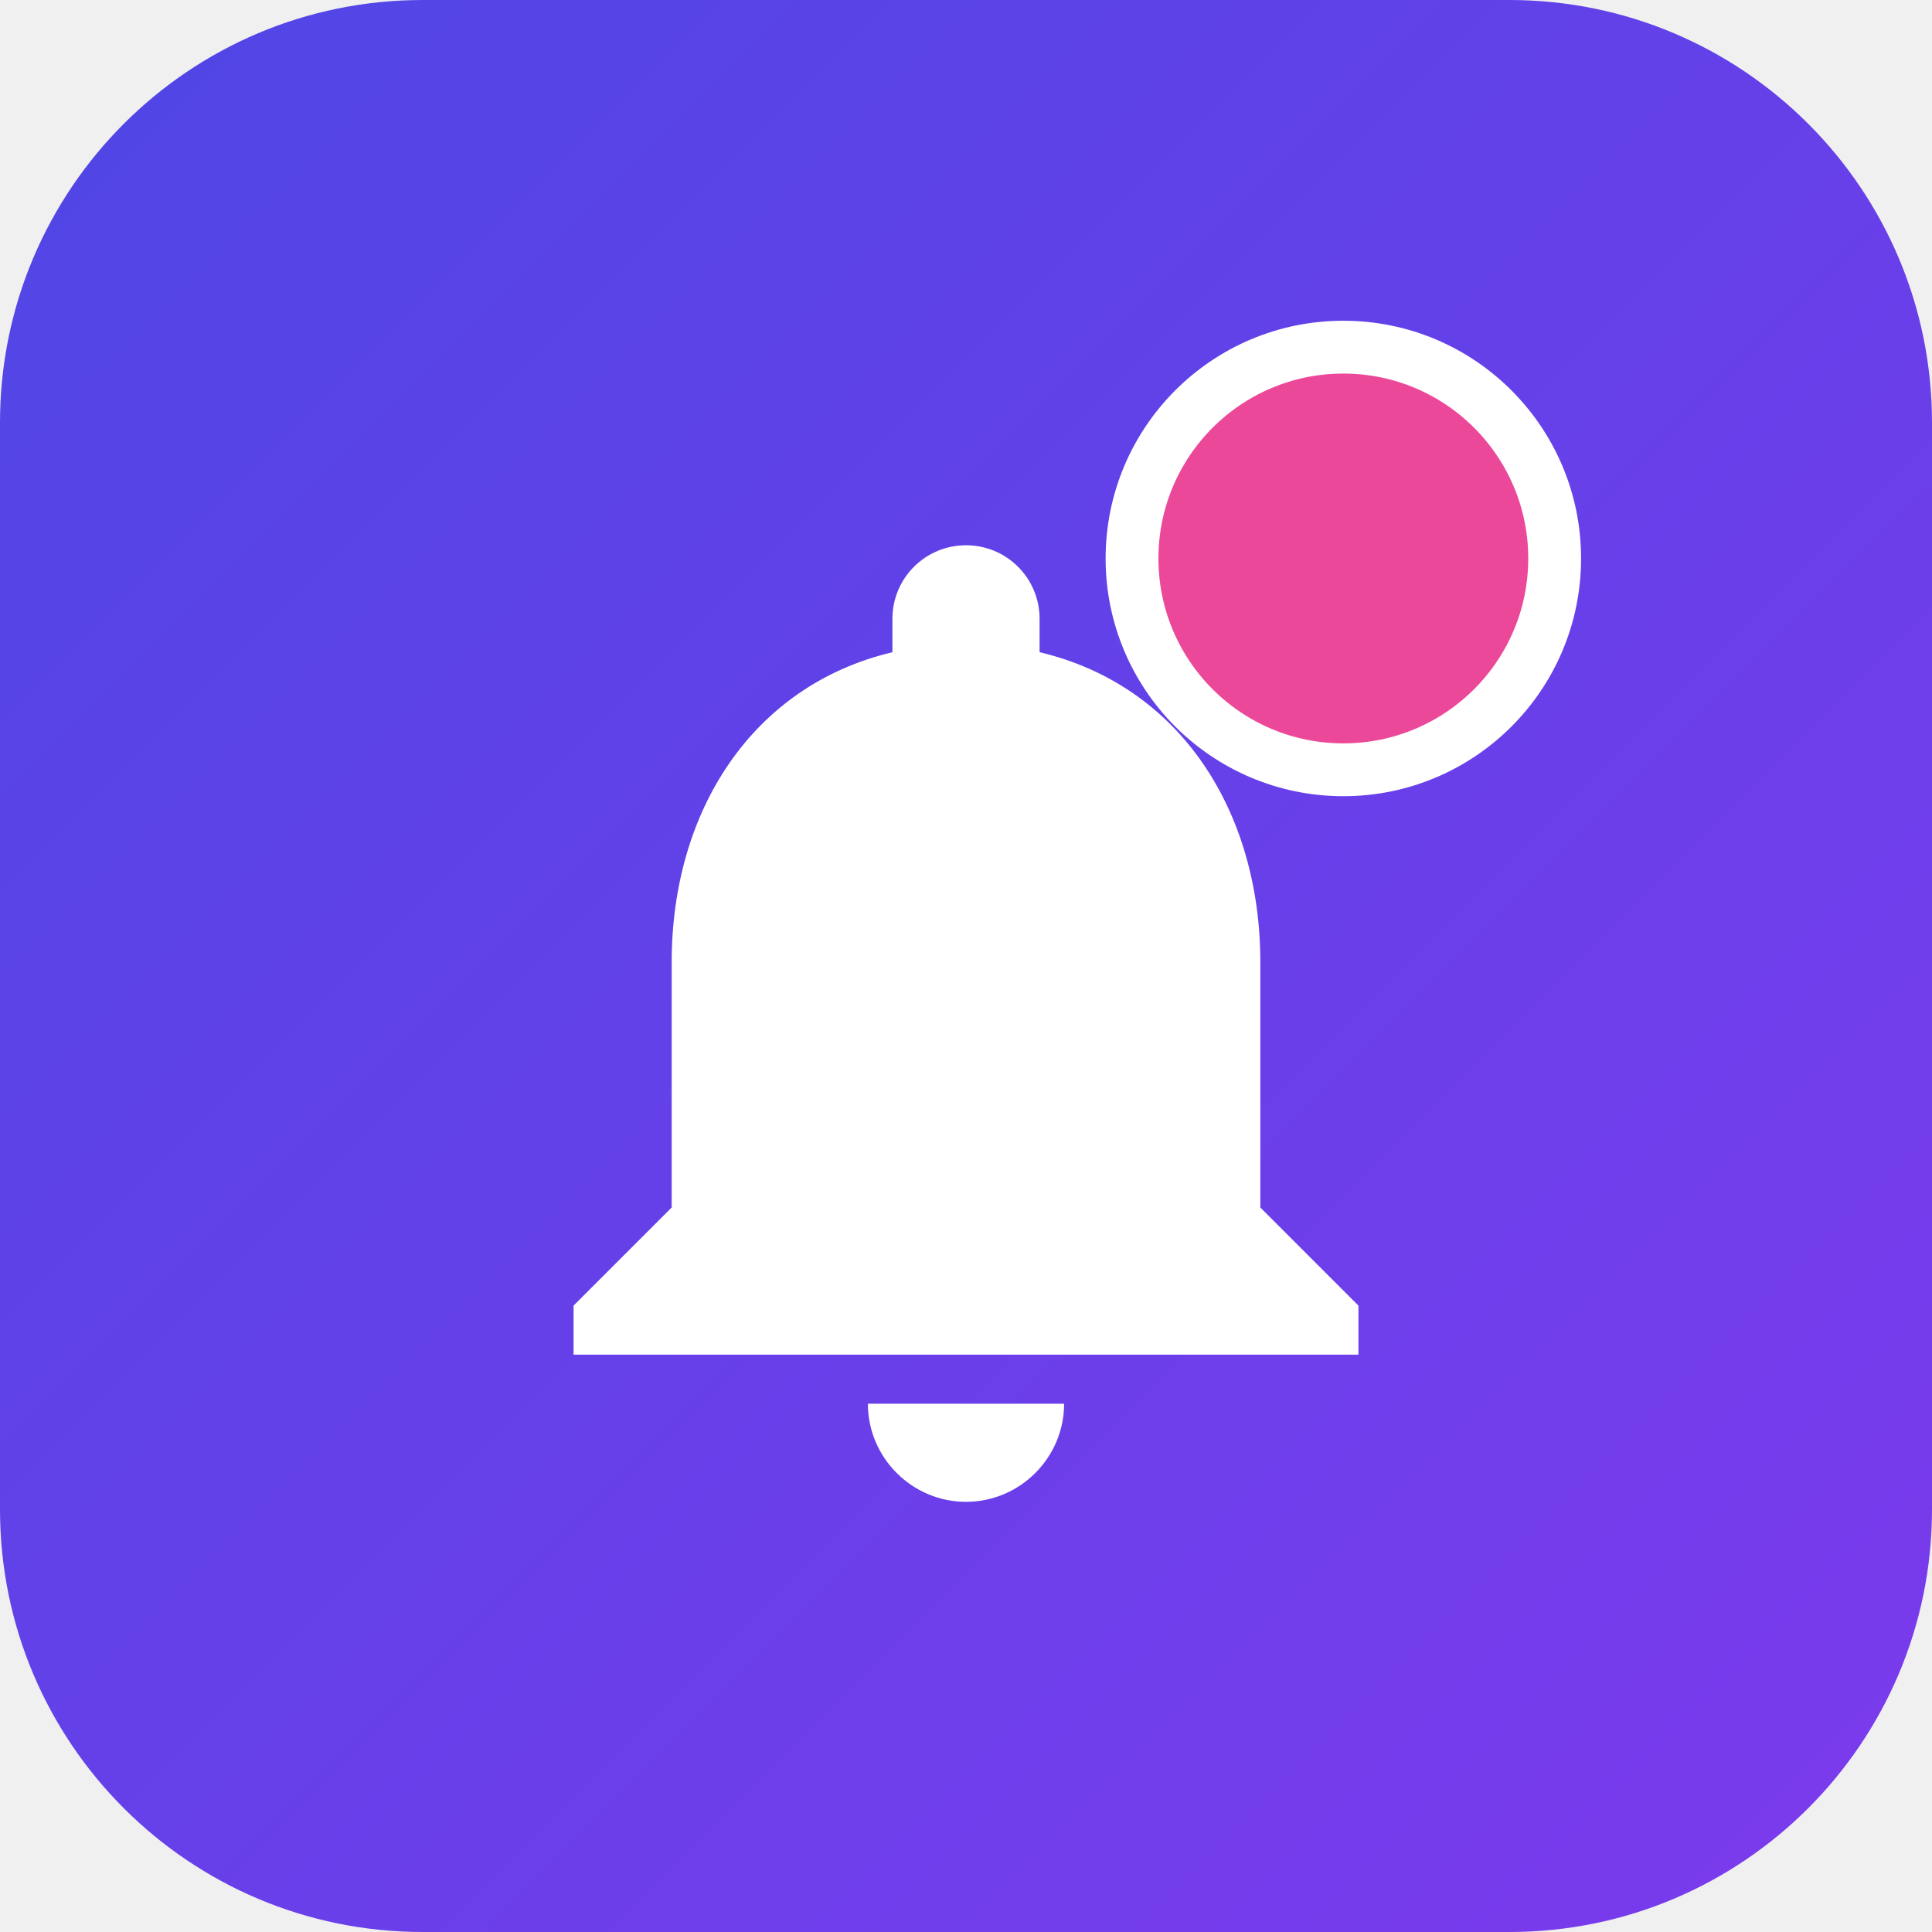
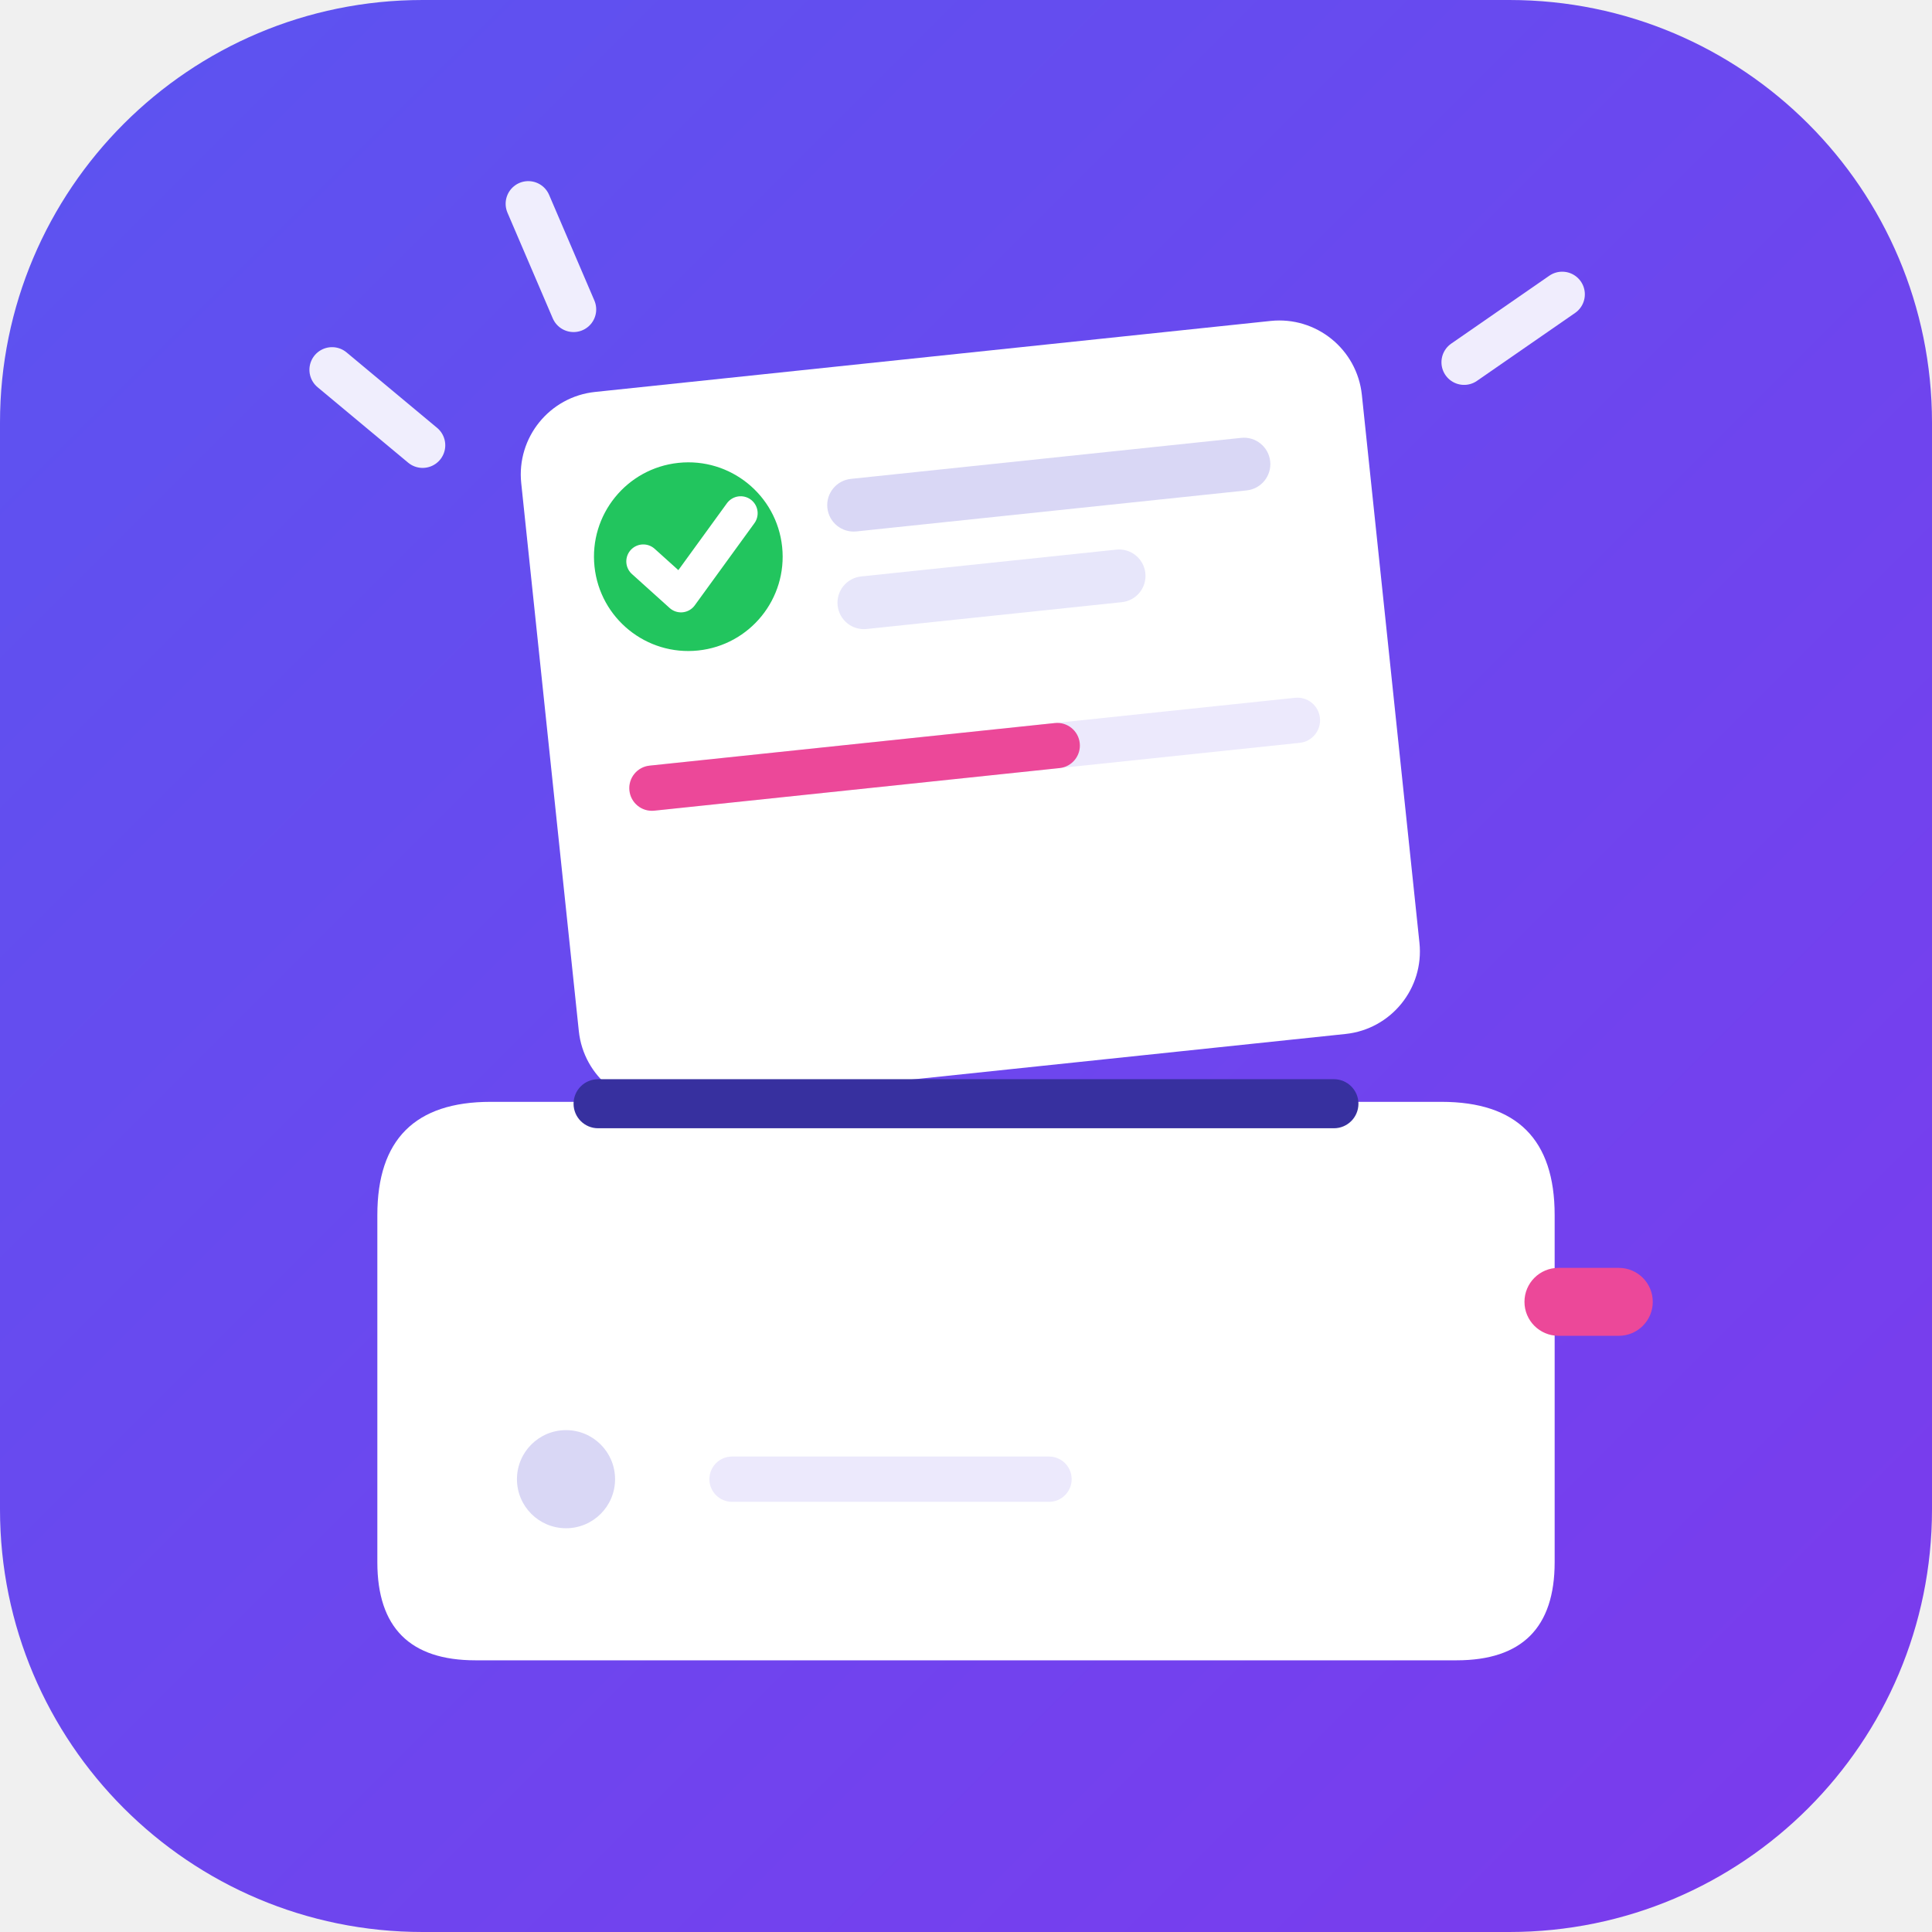
- <svg xmlns="http://www.w3.org/2000/svg" width="512" height="512" viewBox="0 0 512 512">
+ <svg xmlns="http://www.w3.org/2000/svg" viewBox="0 0 512 512" width="512" height="512">
  <defs>
    <linearGradient id="bg" x1="0" y1="0" x2="1" y2="1">
-       <stop offset="0" stop-color="#4f46e5" />
+       <stop offset="0" stop-color="#5b54f0" />
      <stop offset="1" stop-color="#7c3aed" />
    </linearGradient>
  </defs>
-   <rect width="512" height="512" rx="112" fill="url(#bg)" />
-   <g transform="translate(100 112) scale(13)">
-     <path d="M12 22c1.1 0 2-.9 2-2h-4c0 1.1.9 2 2 2zm6-6v-5c0-3.07-1.63-5.64-4.5-6.32V4c0-.83-.67-1.5-1.5-1.5s-1.5.67-1.5 1.5v.68C7.64 5.36 6 7.92 6 11v5l-2 2v1h16v-1l-2-2z" fill="#ffffff" />
+   <rect x="0" y="0" width="512" height="512" rx="112" fill="url(#bg)" />
+   <g transform="translate(256,178) rotate(-6)">
+     <rect x="-112" y="-84" width="224" height="190" rx="22" fill="#ffffff" />
+     <circle cx="-70" cy="-38" r="25" fill="#22c55e" />
+     <path d="M -82 -38 l 9 10 l 18 -20" fill="none" stroke="#ffffff" stroke-width="9" stroke-linecap="round" stroke-linejoin="round" />
+     <rect x="-32" y="-54" width="118" height="14" rx="7" fill="#d9d7f5" />
+     <rect x="-32" y="-28" width="82" height="14" rx="7" fill="#e7e6fa" />
+     <rect x="-92" y="16" width="184" height="12" rx="6" fill="#ece9fc" />
+     <rect x="-92" y="16" width="120" height="12" rx="6" fill="#ec4899" />
  </g>
-   <circle cx="356" cy="148" r="56" fill="#ec4899" stroke="#ffffff" stroke-width="14" />
+   <path d="M 112 118 l -24 -20" stroke="#ffffff" stroke-width="12" stroke-linecap="round" opacity="0.9" />
+   <path d="M 152 82 l -12 -28" stroke="#ffffff" stroke-width="12" stroke-linecap="round" opacity="0.9" />
+   <path d="M 388 96 l 26 -18" stroke="#ffffff" stroke-width="12" stroke-linecap="round" opacity="0.9" />
+   <path d="M 100 322            q 0 -30 30 -30            h 252            q 30 0 30 30            v 92            q 0 26 -26 26            h -260            q -26 0 -26 -26            z" fill="#ffffff" />
+   <rect x="152" y="286" width="208" height="13" rx="6.5" fill="#37309f" />
+   <rect x="404" y="336" width="34" height="18" rx="9" fill="#ec4899" />
+   <circle cx="150" cy="392" r="13" fill="#d9d7f5" />
+   <rect x="188" y="386" width="96" height="12" rx="6" fill="#ece9fc" />
</svg>
